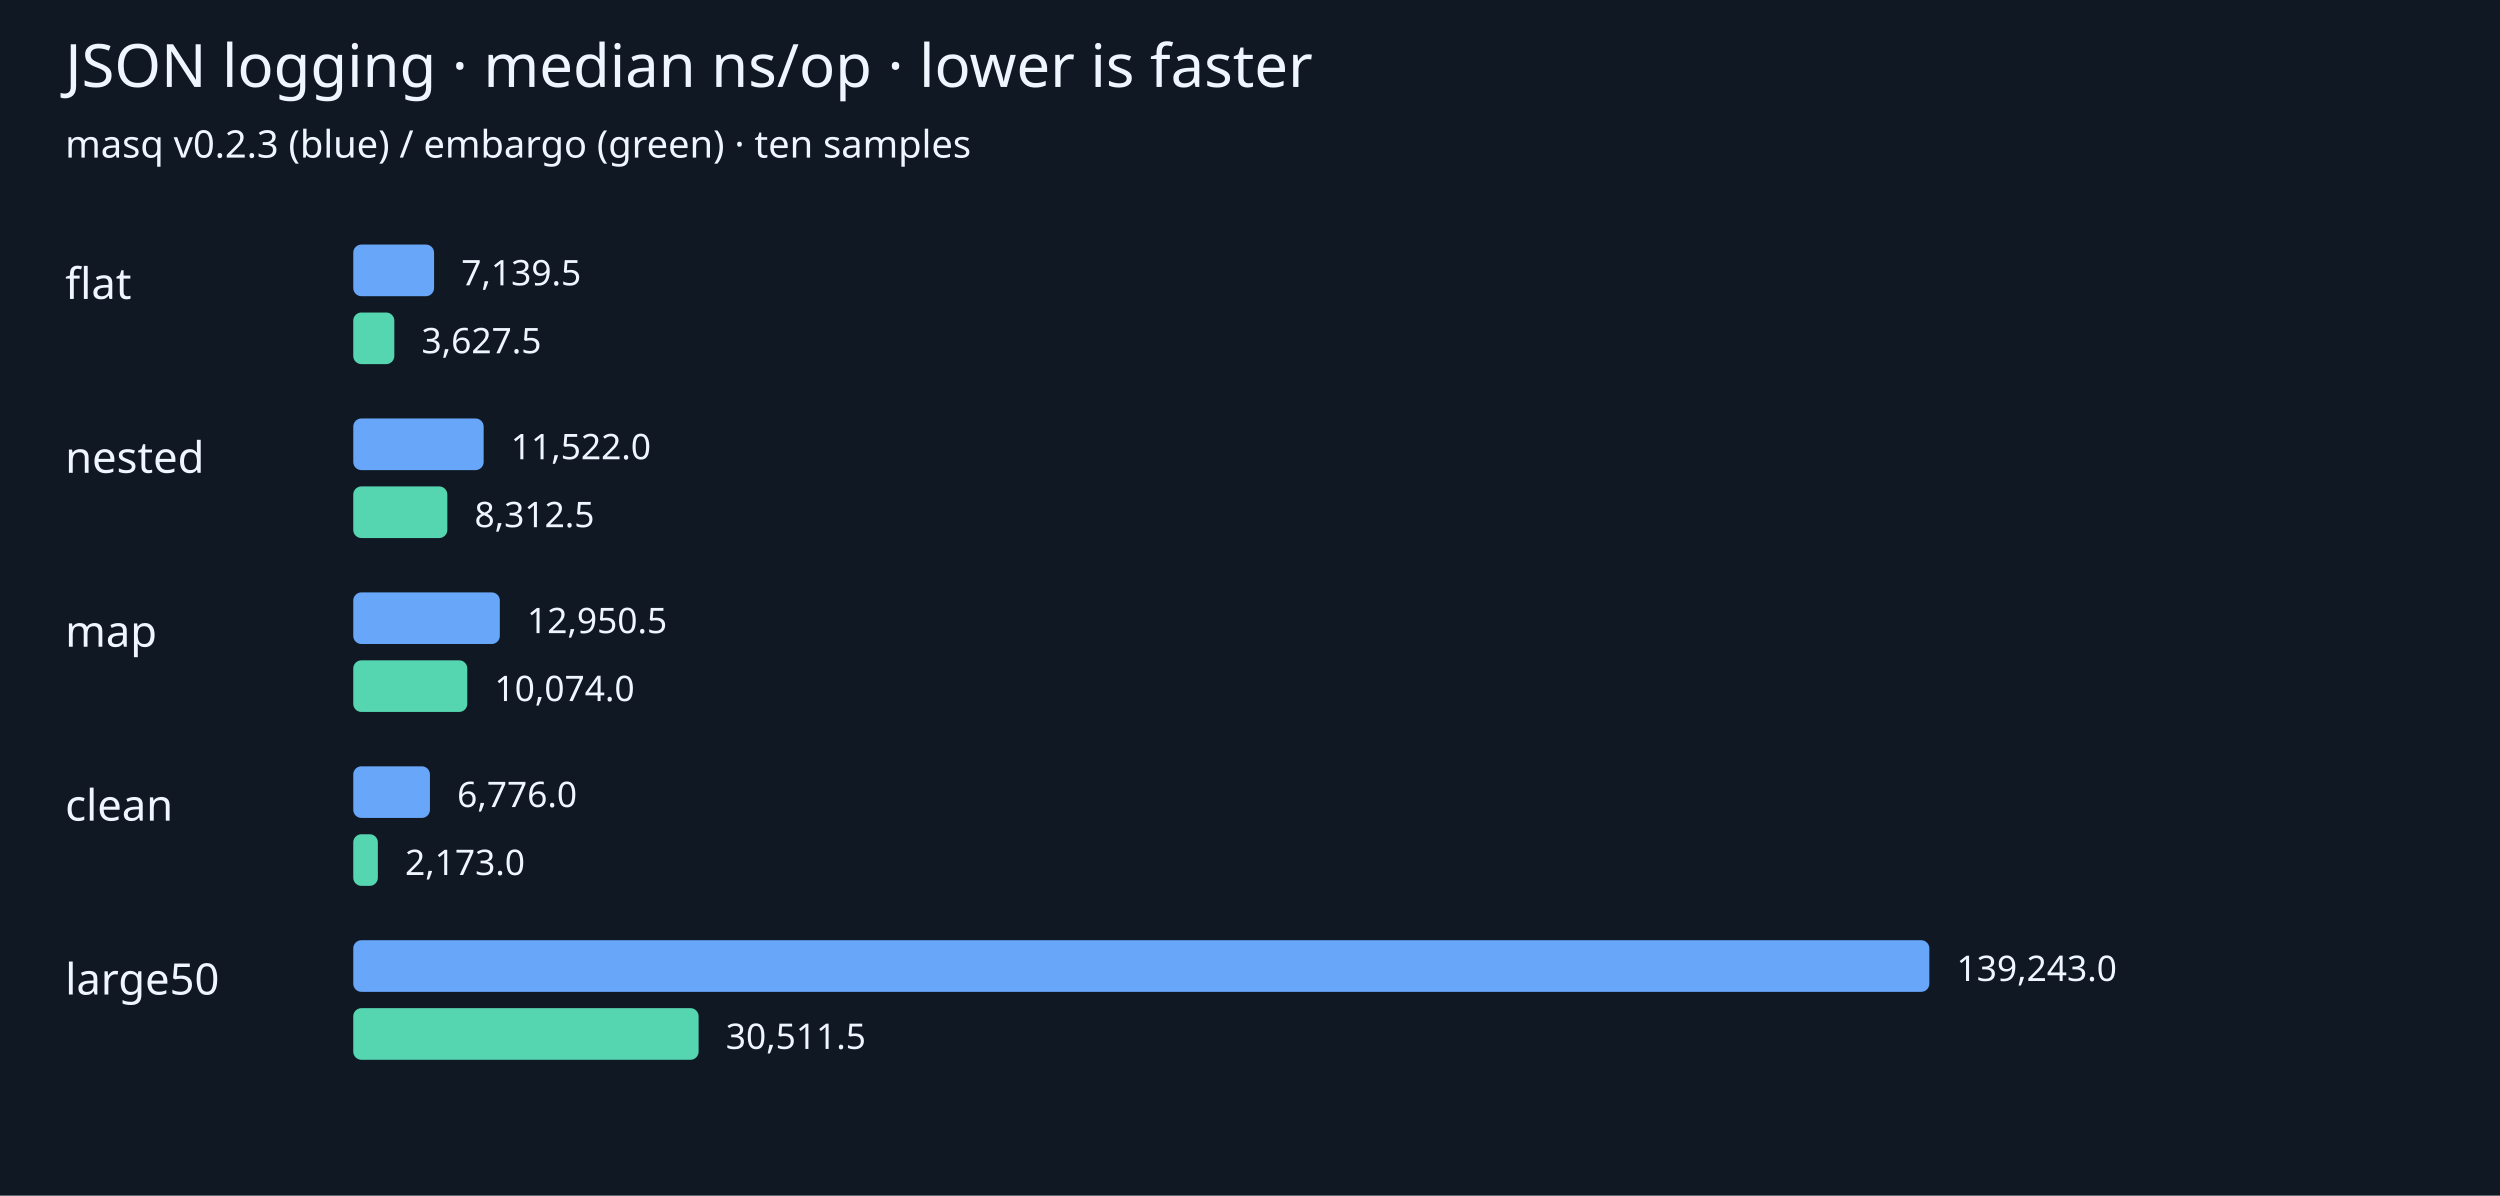
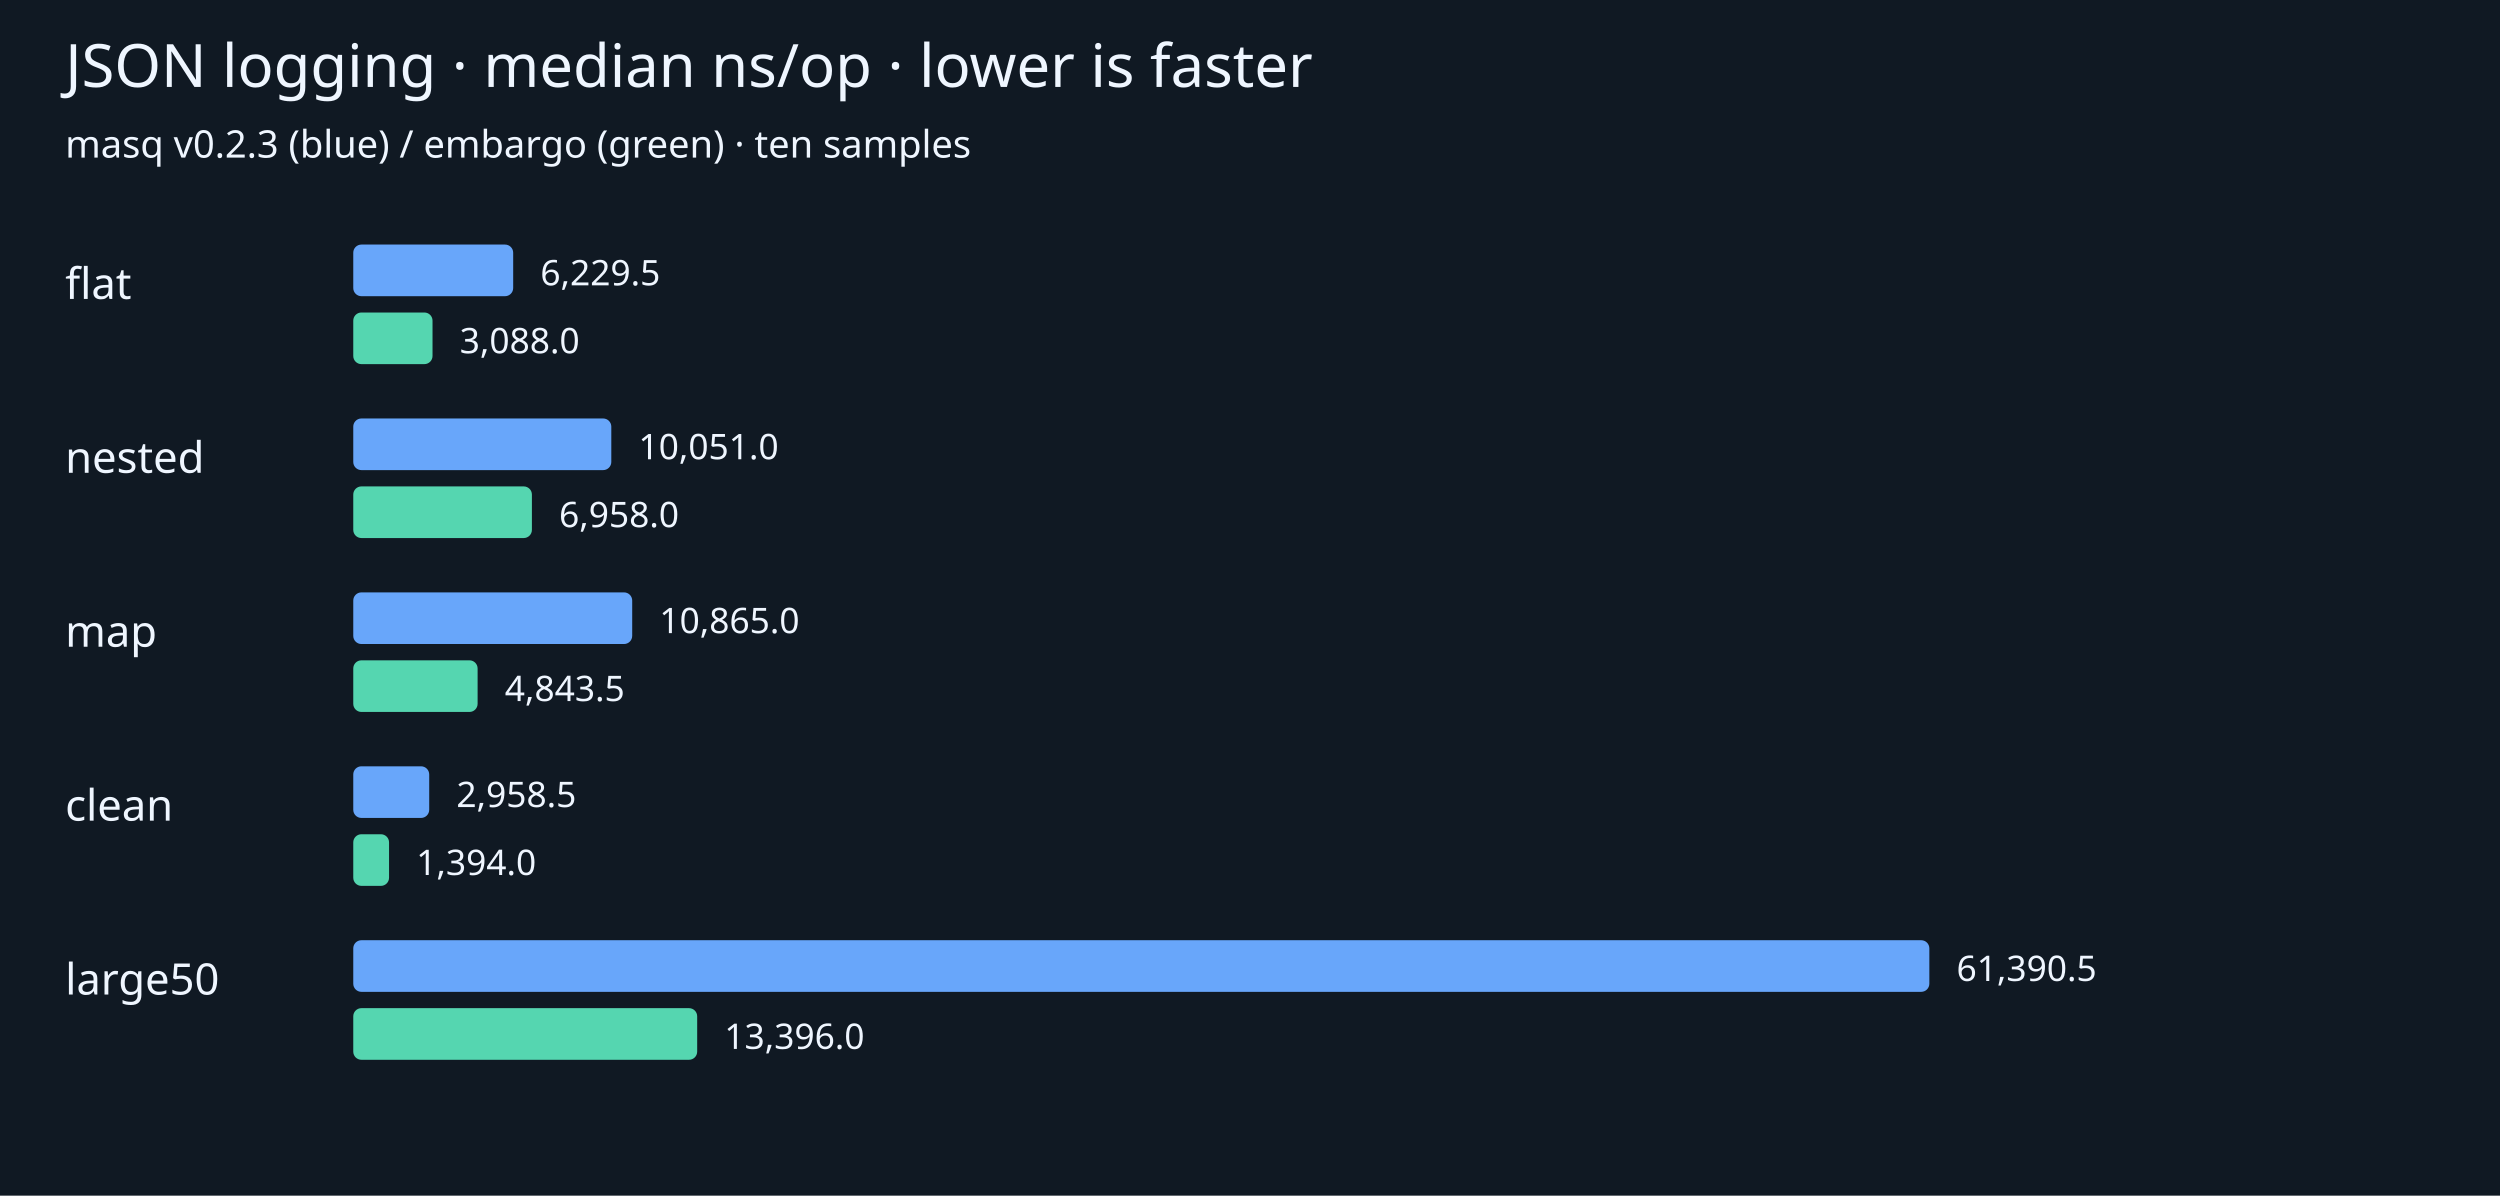
<svg xmlns="http://www.w3.org/2000/svg" width="920" height="440" viewBox="0 0 920 440" role="img" aria-labelledby="title desc">
  <rect width="920" height="440" fill="#101923" />
  <g font-family="sans-serif" fill="#eff6ff">
    <text x="24" y="32" font-size="22">JSON logging · median ns/op · lower is faster</text>
    <text x="24" y="58" font-size="14">masq v0.2.3 (blue) / embargo (green) · ten samples</text>
    <text x="24" y="110" font-size="16">flat</text>
-     <rect x="130" y="90" width="29.74" height="19" rx="3" fill="#68a6fa" />
-     <text x="169.74" y="105" font-size="13">7,139.5</text>
-     <rect x="130" y="115" width="15.11" height="19" rx="3" fill="#55d6b0" />
-     <text x="155.11" y="130" font-size="13">3,627.5</text>
+     <rect x="130" y="90" width="58.85" height="19" rx="3" fill="#68a6fa" />
+     <text x="198.85" y="105" font-size="13">6,229.5</text>
+     <rect x="130" y="115" width="29.17" height="19" rx="3" fill="#55d6b0" />
+     <text x="169.17" y="130" font-size="13">3,088.0</text>
    <text x="24" y="174" font-size="16">nested</text>
-     <rect x="130" y="154" width="47.99" height="19" rx="3" fill="#68a6fa" />
-     <text x="187.99" y="169" font-size="13">11,522.0</text>
-     <rect x="130" y="179" width="34.62" height="19" rx="3" fill="#55d6b0" />
-     <text x="174.62" y="194" font-size="13">8,312.5</text>
+     <rect x="130" y="154" width="94.96" height="19" rx="3" fill="#68a6fa" />
+     <text x="234.96" y="169" font-size="13">10,051.0</text>
+     <rect x="130" y="179" width="65.74" height="19" rx="3" fill="#55d6b0" />
+     <text x="205.74" y="194" font-size="13">6,958.0</text>
    <text x="24" y="238" font-size="16">map</text>
-     <rect x="130" y="218" width="53.94" height="19" rx="3" fill="#68a6fa" />
-     <text x="193.94" y="233" font-size="13">12,950.5</text>
-     <rect x="130" y="243" width="41.96" height="19" rx="3" fill="#55d6b0" />
-     <text x="181.96" y="258" font-size="13">10,074.0</text>
+     <rect x="130" y="218" width="102.65" height="19" rx="3" fill="#68a6fa" />
+     <text x="242.65" y="233" font-size="13">10,865.0</text>
+     <rect x="130" y="243" width="45.76" height="19" rx="3" fill="#55d6b0" />
+     <text x="185.76" y="258" font-size="13">4,843.5</text>
    <text x="24" y="302" font-size="16">clean</text>
-     <rect x="130" y="282" width="28.22" height="19" rx="3" fill="#68a6fa" />
-     <text x="168.22" y="297" font-size="13">6,776.0</text>
-     <rect x="130" y="307" width="9.05" height="19" rx="3" fill="#55d6b0" />
-     <text x="149.05" y="322" font-size="13">2,173.0</text>
+     <rect x="130" y="282" width="27.95" height="19" rx="3" fill="#68a6fa" />
+     <text x="167.95" y="297" font-size="13">2,958.5</text>
+     <rect x="130" y="307" width="13.17" height="19" rx="3" fill="#55d6b0" />
+     <text x="153.17" y="322" font-size="13">1,394.0</text>
    <text x="24" y="366" font-size="16">large50</text>
    <rect x="130" y="346" width="580.00" height="19" rx="3" fill="#68a6fa" />
-     <text x="720.00" y="361" font-size="13">139,243.0</text>
-     <rect x="130" y="371" width="127.09" height="19" rx="3" fill="#55d6b0" />
-     <text x="267.09" y="386" font-size="13">30,511.5</text>
+     <text x="720.00" y="361" font-size="13">61,390.5</text>
+     <rect x="130" y="371" width="126.56" height="19" rx="3" fill="#55d6b0" />
+     <text x="266.56" y="386" font-size="13">13,396.0</text>
  </g>
</svg>
